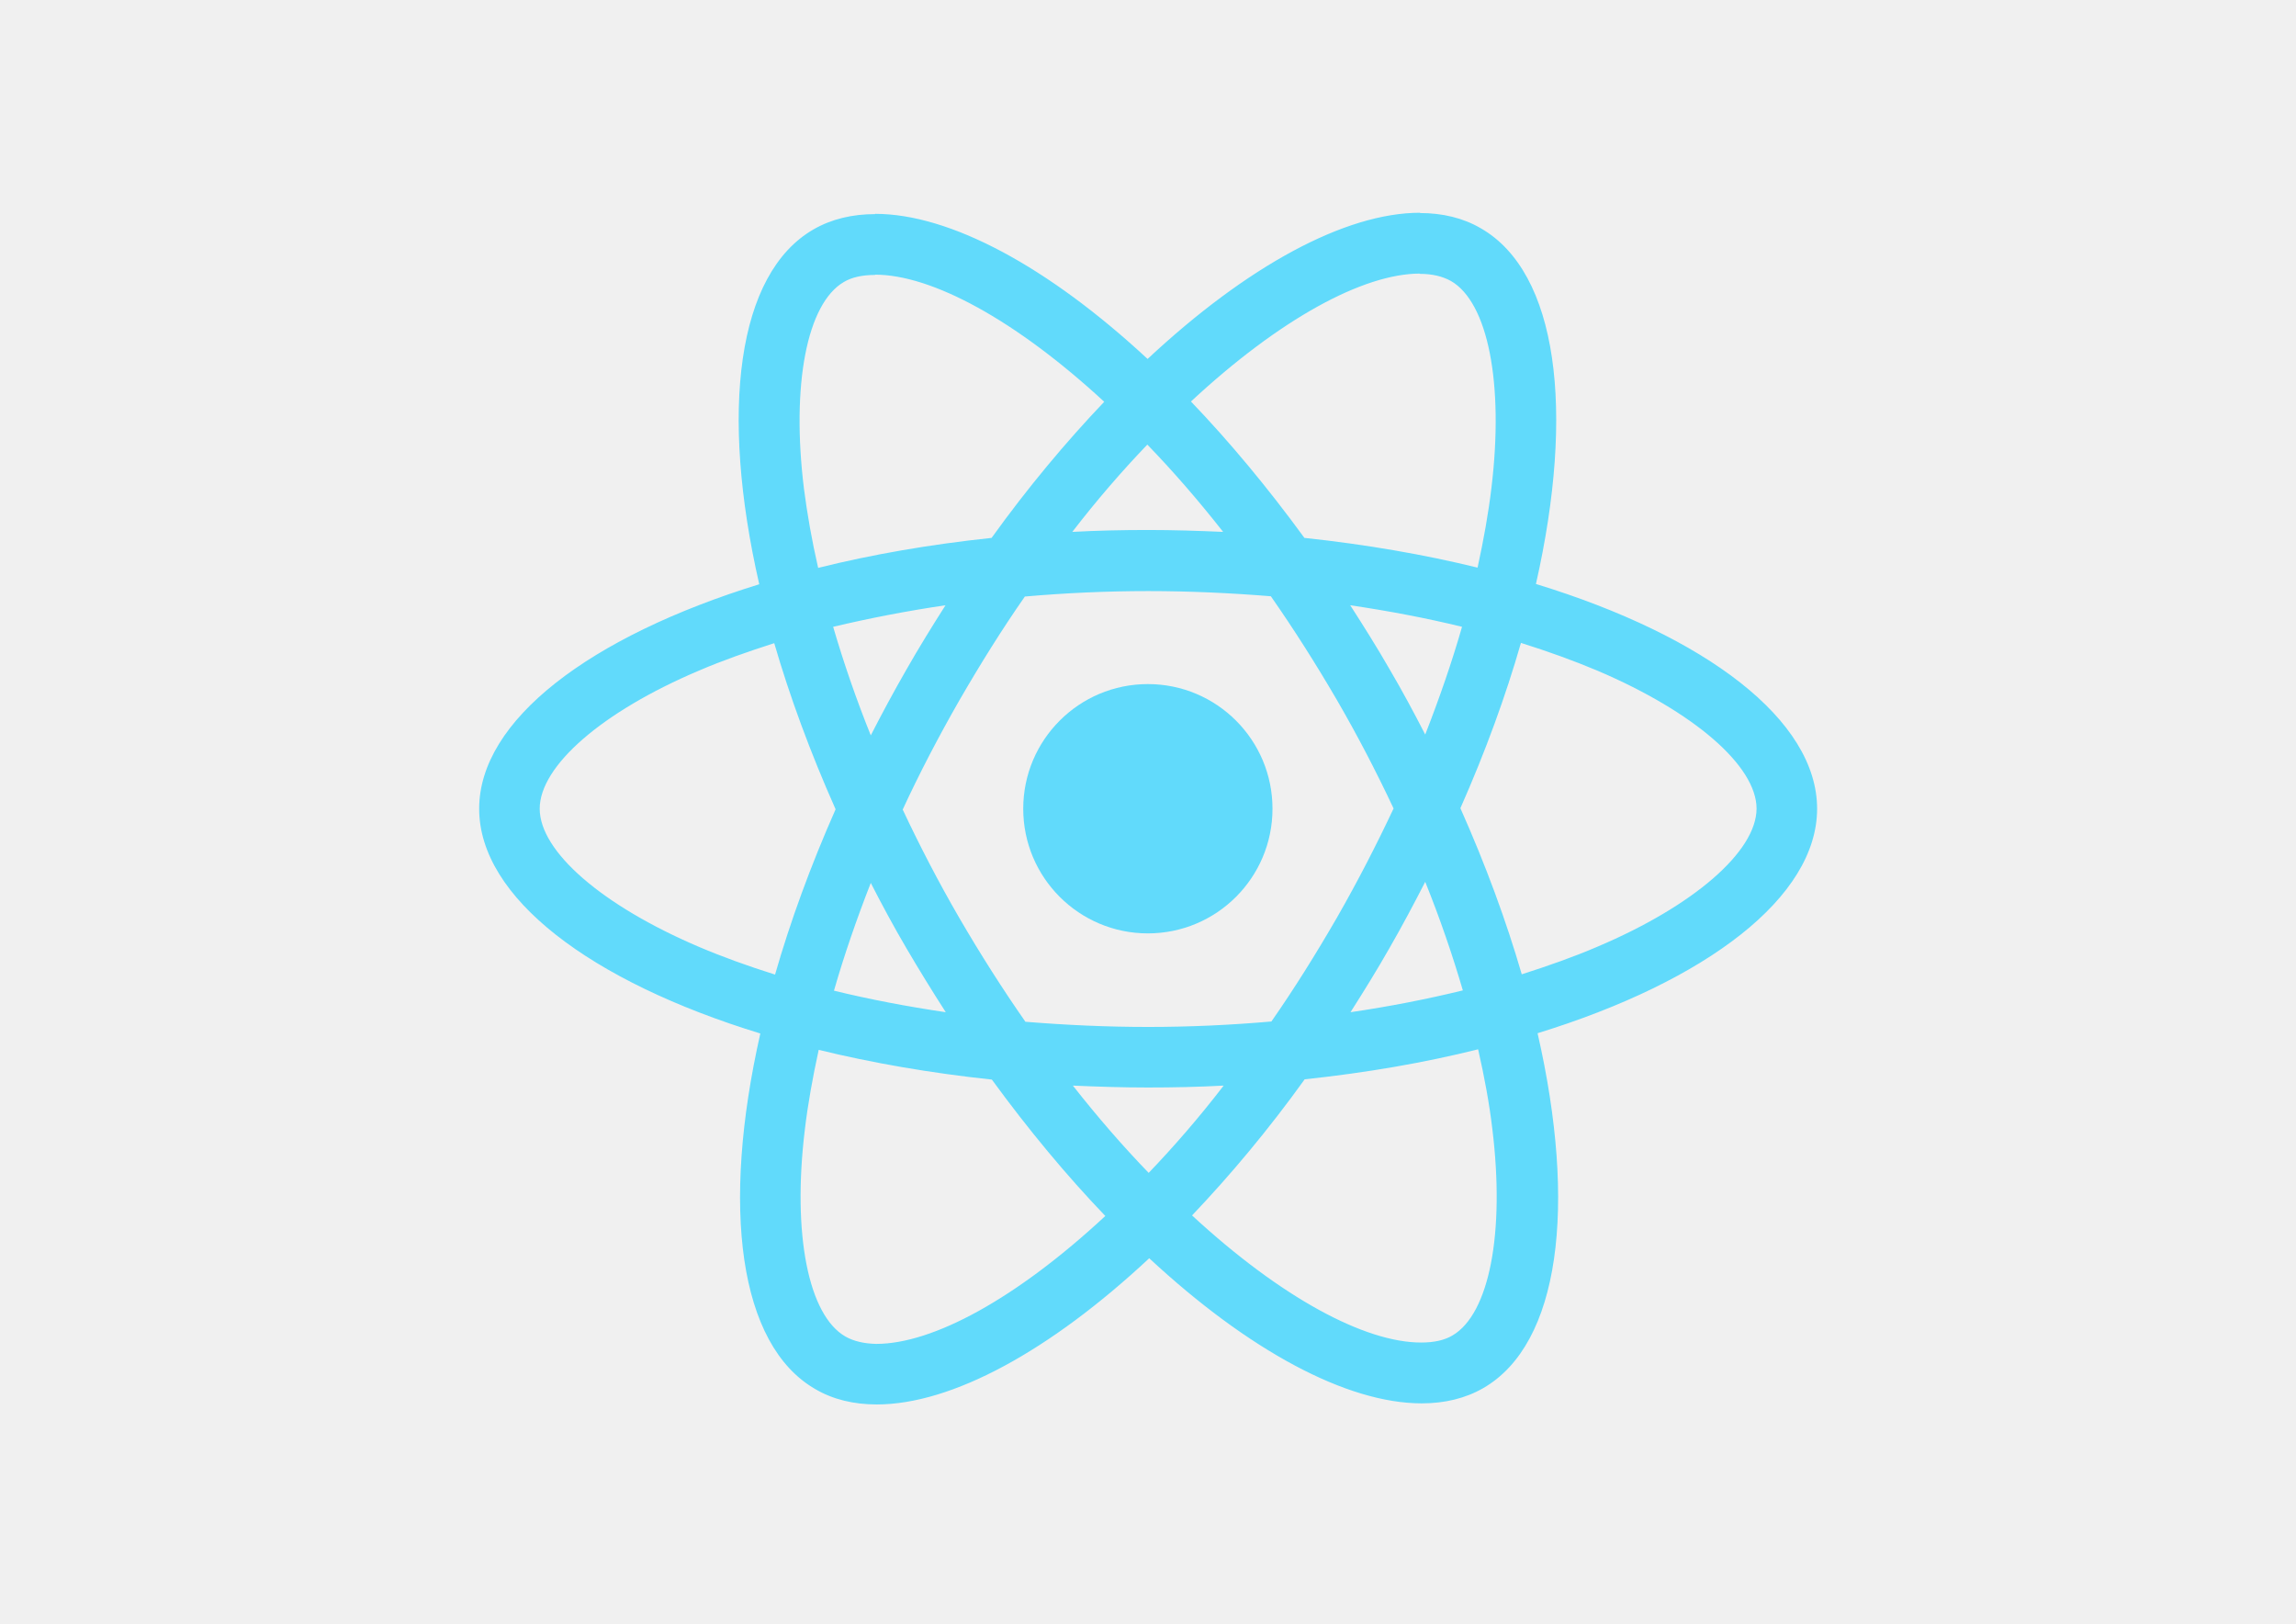
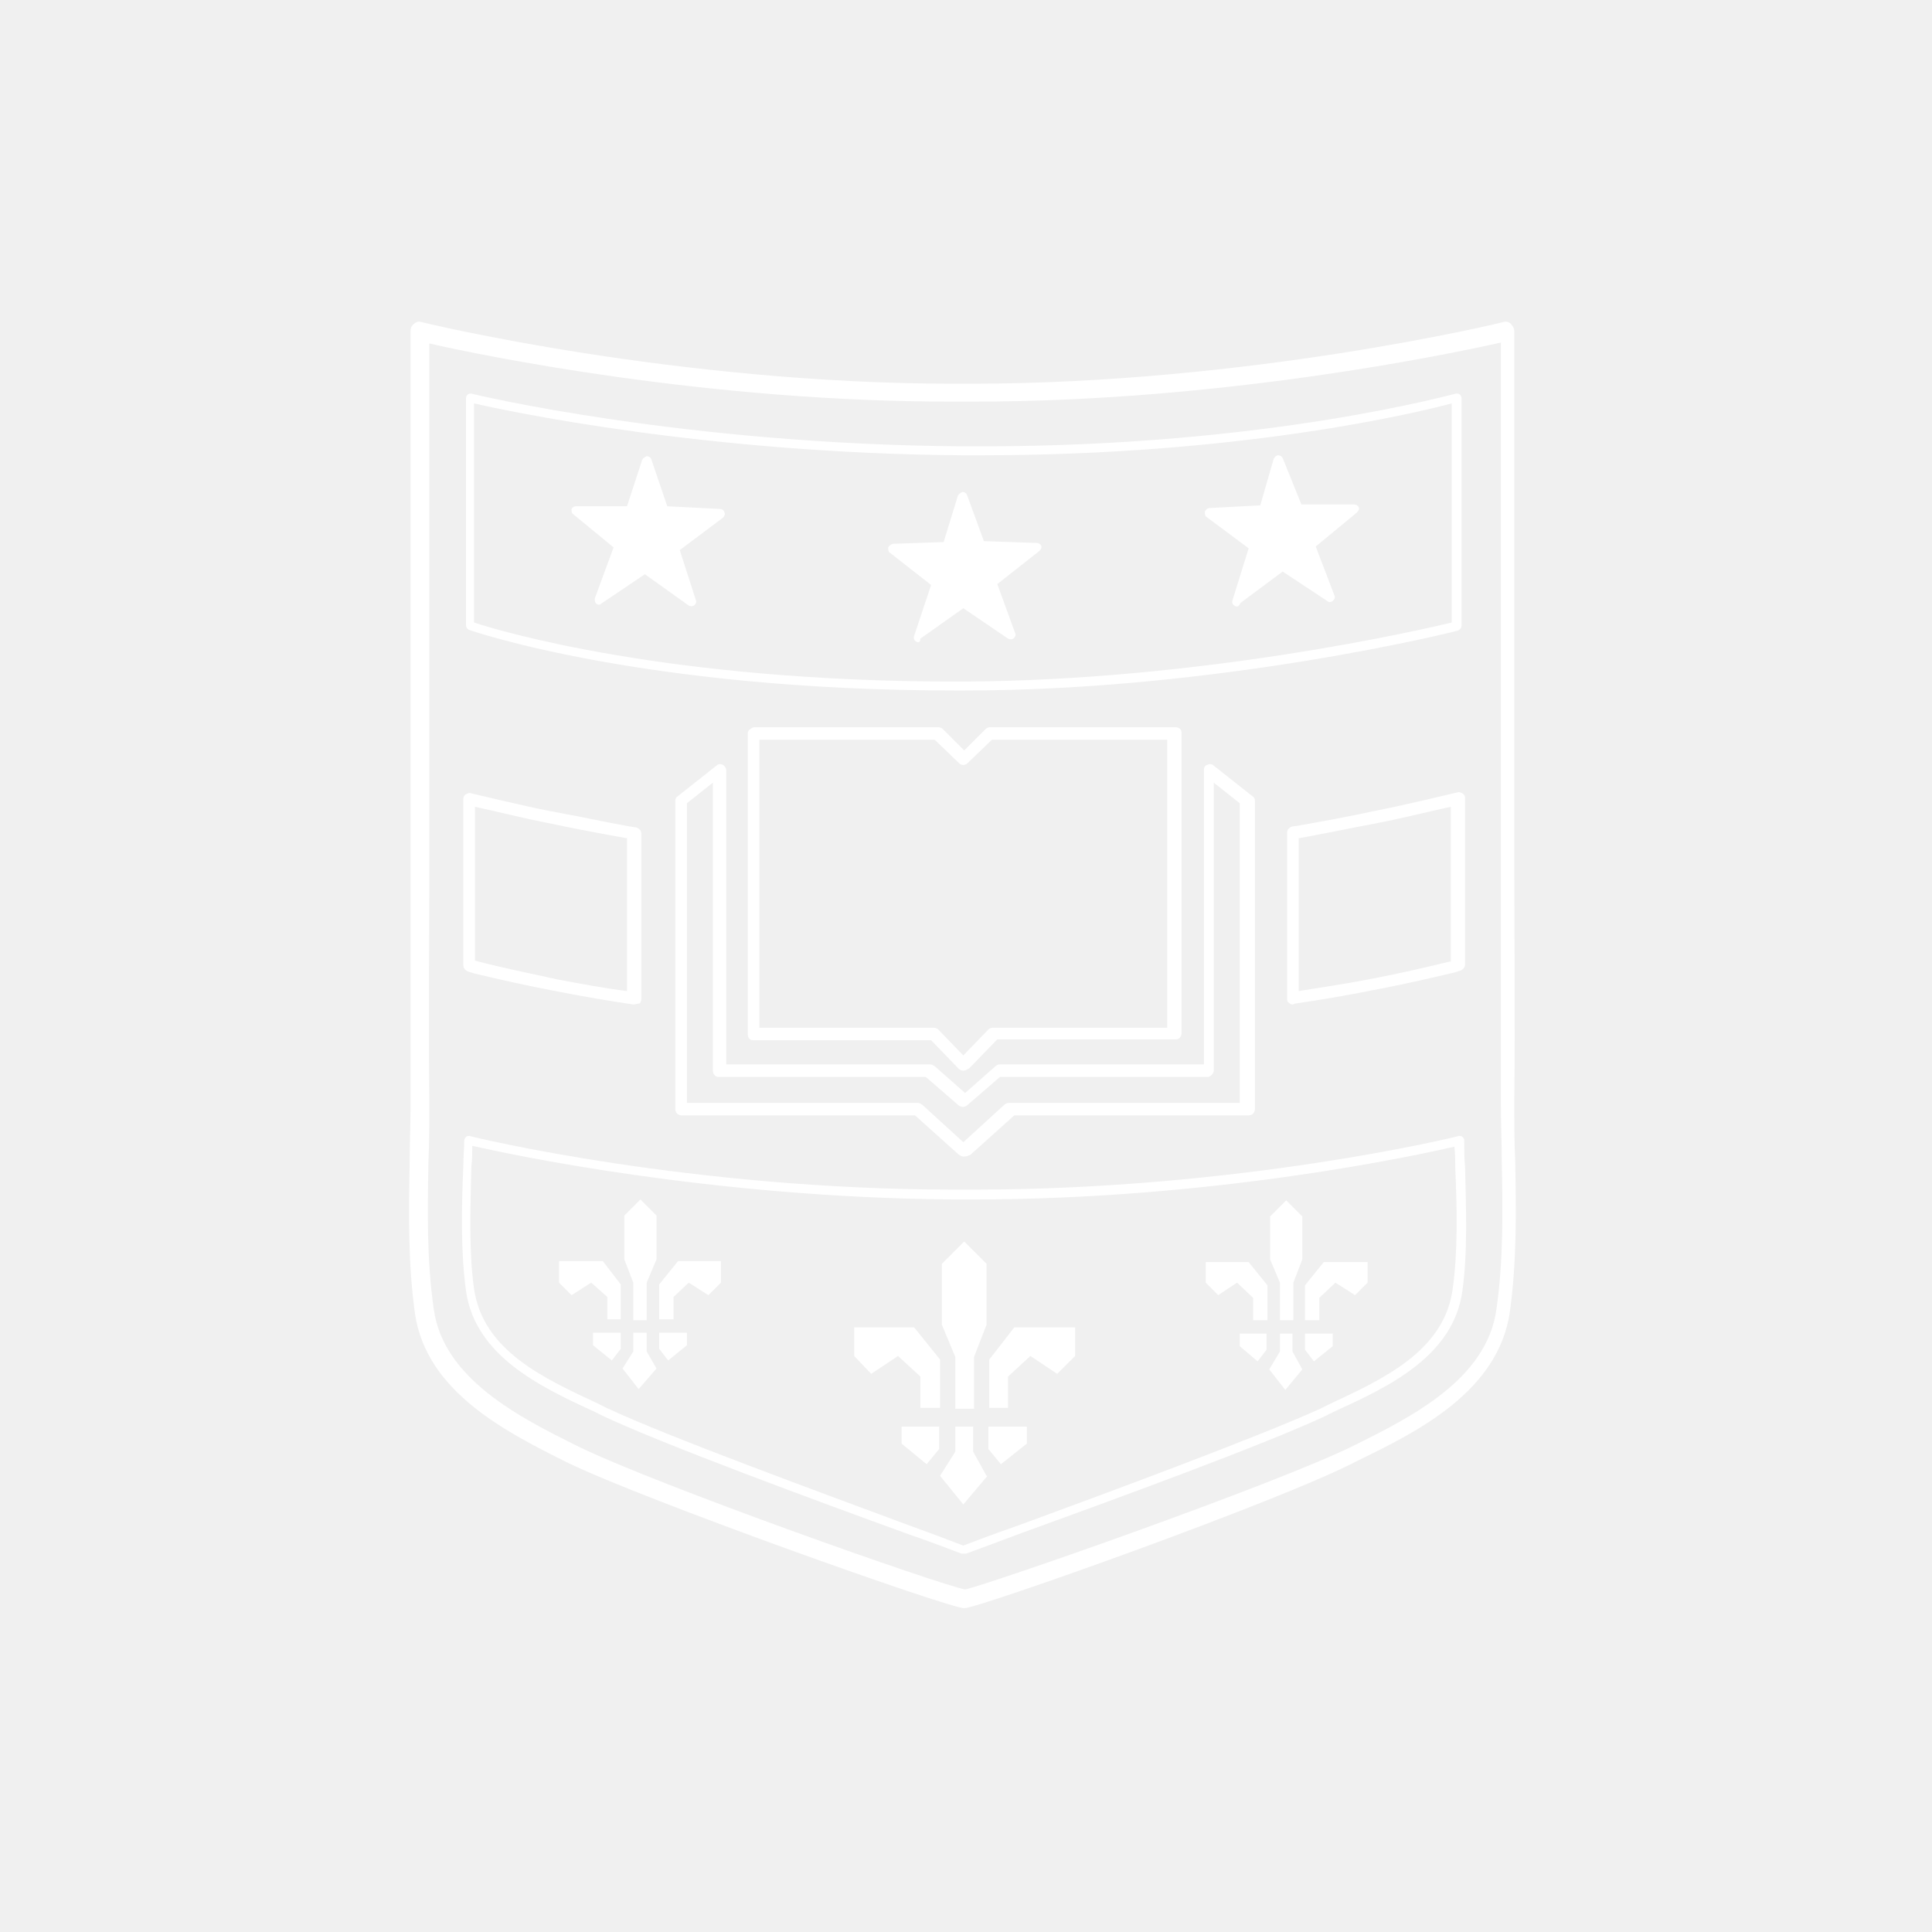
- <svg xmlns="http://www.w3.org/2000/svg" viewBox="0 0 841.9 595.3">
-   <g fill="#61DAFB">
-     <path d="M666.3 296.5c0-32.5-40.7-63.3-103.1-82.4 14.4-63.6 8-114.2-20.2-130.4-6.5-3.8-14.1-5.6-22.4-5.6v22.3c4.6 0 8.3.9 11.4 2.6 13.6 7.8 19.5 37.5 14.9 75.7-1.1 9.4-2.9 19.3-5.1 29.4-19.6-4.8-41-8.5-63.5-10.9-13.5-18.5-27.5-35.3-41.6-50 32.6-30.3 63.2-46.9 84-46.9V78c-27.5 0-63.5 19.6-99.9 53.6-36.4-33.8-72.4-53.2-99.9-53.2v22.3c20.7 0 51.4 16.5 84 46.6-14 14.7-28 31.4-41.3 49.9-22.6 2.4-44 6.1-63.6 11-2.3-10-4-19.7-5.2-29-4.7-38.2 1.1-67.9 14.6-75.8 3-1.8 6.9-2.6 11.5-2.6V78.5c-8.4 0-16 1.8-22.6 5.6-28.1 16.2-34.4 66.7-19.9 130.1-62.2 19.2-102.7 49.9-102.7 82.3 0 32.5 40.7 63.3 103.1 82.4-14.4 63.6-8 114.2 20.2 130.4 6.5 3.8 14.1 5.6 22.5 5.6 27.5 0 63.5-19.6 99.9-53.6 36.4 33.8 72.4 53.2 99.9 53.2 8.4 0 16-1.8 22.6-5.6 28.1-16.2 34.4-66.7 19.9-130.1 62-19.1 102.5-49.9 102.5-82.3zm-130.2-66.7c-3.7 12.9-8.3 26.2-13.5 39.5-4.1-8-8.4-16-13.1-24-4.6-8-9.5-15.8-14.4-23.4 14.2 2.1 27.9 4.7 41 7.9zm-45.8 106.5c-7.8 13.5-15.8 26.3-24.1 38.2-14.9 1.3-30 2-45.2 2-15.1 0-30.2-.7-45-1.9-8.3-11.9-16.4-24.6-24.2-38-7.6-13.1-14.5-26.4-20.8-39.8 6.2-13.4 13.2-26.8 20.7-39.9 7.8-13.5 15.8-26.3 24.1-38.2 14.9-1.3 30-2 45.2-2 15.1 0 30.2.7 45 1.9 8.3 11.9 16.4 24.6 24.2 38 7.6 13.1 14.5 26.4 20.8 39.8-6.3 13.4-13.2 26.8-20.7 39.9zm32.3-13c5.4 13.4 10 26.8 13.8 39.8-13.1 3.2-26.9 5.9-41.2 8 4.9-7.7 9.8-15.6 14.4-23.7 4.6-8 8.9-16.1 13-24.1zM421.2 430c-9.3-9.6-18.6-20.3-27.8-32 9 .4 18.2.7 27.5.7 9.4 0 18.7-.2 27.8-.7-9 11.7-18.3 22.4-27.5 32zm-74.4-58.9c-14.2-2.1-27.9-4.7-41-7.9 3.7-12.9 8.3-26.2 13.5-39.5 4.1 8 8.4 16 13.1 24 4.7 8 9.5 15.8 14.4 23.4zM420.7 163c9.3 9.6 18.6 20.3 27.8 32-9-.4-18.2-.7-27.5-.7-9.4 0-18.7.2-27.8.7 9-11.7 18.3-22.4 27.5-32zm-74 58.9c-4.9 7.7-9.8 15.6-14.4 23.7-4.6 8-8.9 16-13 24-5.4-13.4-10-26.8-13.8-39.8 13.1-3.1 26.9-5.8 41.2-7.9zm-90.5 125.2c-35.4-15.1-58.3-34.9-58.3-50.6 0-15.7 22.9-35.6 58.3-50.6 8.6-3.7 18-7 27.7-10.1 5.7 19.6 13.2 40 22.5 60.9-9.2 20.8-16.6 41.1-22.2 60.6-9.9-3.1-19.3-6.5-28-10.2zM310 490c-13.6-7.8-19.5-37.5-14.9-75.7 1.1-9.4 2.9-19.3 5.1-29.4 19.6 4.8 41 8.5 63.5 10.9 13.5 18.5 27.5 35.3 41.6 50-32.6 30.3-63.2 46.9-84 46.9-4.5-.1-8.3-1-11.3-2.7zm237.2-76.2c4.7 38.2-1.1 67.9-14.6 75.8-3 1.8-6.9 2.6-11.5 2.6-20.7 0-51.4-16.5-84-46.6 14-14.7 28-31.4 41.3-49.9 22.6-2.4 44-6.1 63.6-11 2.3 10.1 4.1 19.8 5.2 29.1zm38.5-66.7c-8.6 3.7-18 7-27.7 10.1-5.7-19.6-13.2-40-22.5-60.9 9.2-20.8 16.6-41.1 22.2-60.6 9.9 3.1 19.3 6.5 28.1 10.2 35.4 15.1 58.3 34.9 58.3 50.6-.1 15.7-23 35.6-58.4 50.6zM320.8 78.4z" />
-     <circle cx="420.9" cy="296.5" r="45.7" />
-     <path d="M520.5 78.1z" />
-   </g>
+ <svg xmlns="http://www.w3.org/2000/svg" xml:space="preserve" id="Layer_1" x="0" y="0" style="enable-background:new 0 0 216 216" version="1.1" viewBox="0 0 216 216">
+   <style>.st0{fill:#fff}</style>
+   <path d="M73.4 140.8v-4.9l-1.8-1.8-1.8 1.8v4.9l1 2.6v4.2h1.5v-4.2l1.1-2.6zM80.6 143.4V141h-4.8l-2.1 2.6v3.9h1.6V145l1.7-1.6 2.2 1.4 1.4-1.4zM62.5 143.4V141h4.9l2 2.6v3.9h-1.5V145l-1.8-1.6-2.2 1.4-1.4-1.4zM69.4 150.8V149h-3.1v1.4l2.1 1.7 1-1.3zM73.7 150.8V149h3.1v1.4l-2.1 1.7-1-1.3zM73.4 153l-1.1-1.9V149h-1.5v2.1l-1.2 1.9 1.8 2.3 2-2.3zM70.9 112.3h-.1c-2.7-.4-5.7-.9-8.7-1.5-3.2-.6-6.3-1.3-9.2-2-.2-.1-.4-.1-.6-.2-.3-.1-.5-.4-.5-.7V89.3c0-.2.1-.4.3-.5.2-.1.4-.2.6-.1 1.3.3 5.8 1.4 8.9 2 3.3.6 6 1.2 8.8 1.7l.7.1c.3.1.6.3.6.7v18.5c0 .2-.1.4-.2.5-.3 0-.5.1-.6.1zm-17.8-4.9c.1 0 .1 0 0 0 3 .8 6.1 1.4 9.2 2.1 2.7.5 5.3 1 7.8 1.3V93.7H70c-2.8-.5-5.5-1-8.8-1.7-2.6-.5-6.2-1.4-8.1-1.8v17.2zM144.5 112.3c-.2 0-.3-.1-.4-.2-.2-.1-.2-.3-.2-.5V93.1c0-.3.2-.6.6-.7l.7-.1c2.8-.5 5.6-1 8.8-1.7 3.1-.6 7.6-1.7 8.9-2 .2-.1.4 0 .6.1.2.1.3.3.3.5v18.6c0 .3-.2.6-.5.7l-.6.2c-2.9.7-6 1.4-9.2 2-3 .6-5.9 1.1-8.7 1.5-.2.1-.3.1-.3.1zm.7-18.6v17.1c2.5-.4 5.2-.8 7.8-1.3 3.2-.6 6.2-1.3 9.1-2h.1V90.2c-1.9.4-5.5 1.3-8.1 1.8-3.2.6-6 1.2-8.8 1.7h-.1zM106.9 77.2c-34.9 0-54.3-6.7-54.5-6.8-.2-.1-.3-.3-.3-.5V44.5c0-.2.1-.3.2-.4.1-.1.3-.1.4-.1.2.1 23.8 5.7 55 5.9h2.1c32.1 0 52.8-5.9 53-5.9.1 0 .3 0 .4.1.1.1.2.2.2.4V70c0 .2-.2.4-.4.5-.3.1-26.7 6.7-55.3 6.7h-.8zM53 69.6c2.7.9 21.6 6.6 53.8 6.6h.8c26.7-.1 51.4-5.8 54.7-6.6V45.1c-3.7 1-23.5 5.8-52.6 5.8h-2.1C79.1 50.7 56.9 46 53 45.1v24.5zM107.7 119.7c-.2 0-.4-.1-.5-.2l-3.1-3.2H84.2c-.4 0-.6-.3-.6-.7V82c0-.2.1-.4.3-.5.1-.1.3-.2.5-.2h20.5c.2 0 .4.1.5.2l2.4 2.4 2.4-2.4c.1-.1.3-.2.5-.2h20.6c.2 0 .3 0 .5.1s.3.3.3.5v33.6c0 .4-.3.7-.6.7h-20l-3.1 3.2c-.3.2-.5.3-.7.3zm-22.8-4.8h19.5c.2 0 .4.1.5.2l2.8 2.9 2.8-2.9c.1-.1.3-.2.5-.2h19.5V82.7h-19.6l-2.7 2.6c-.3.3-.7.3-1 0l-2.7-2.6H84.9v32.2z" class="st0" />
+   <path d="M107.7 129.3c-.2 0-.3-.1-.5-.2l-4.9-4.4H76.2c-.4 0-.7-.3-.7-.7V89.5c0-.2.1-.4.3-.5l4.3-3.4c.2-.2.5-.2.7-.1.2.1.4.4.4.6V119H104c.2 0 .3.1.5.2l3.4 3 3.4-3c.1-.1.3-.2.5-.2h22.8V86.1c0-.3.1-.5.4-.6.2-.1.5-.1.7.1L140 89c.2.1.3.3.3.5V124c0 .4-.3.7-.7.7h-26.2l-4.9 4.4c-.4.2-.6.2-.8.2zm-30.9-6h25.8c.2 0 .3.1.5.2l4.6 4.2 4.6-4.2c.1-.1.3-.2.5-.2h25.8V89.8l-2.9-2.3v32.2c0 .3-.3.6-.6.7h-23.3l-3.7 3.2c-.3.2-.6.2-.9 0l-3.7-3.2H80.3c-.3 0-.6-.3-.6-.7V87.5l-2.9 2.3v33.5z" class="st0" />
+   <path d="M107.8 179.8c-.1 0-.1 0 0 0-.1 0-.1 0 0 0-1.7 0-35.8-12.1-44.4-16.3-6.6-3.3-15.7-7.8-17-16.6-.8-5.8-.7-11.2-.6-17 0-2.1.1-4.2.1-6.3V37c0-.3.1-.6.4-.8.2-.2.5-.3.8-.2.3.1 28.5 6.9 59.6 6.9h1.8c31.1 0 59.3-6.8 59.6-6.9.3-.1.6 0 .8.2.2.2.4.5.4.8V95.1c0 9.1.1 18.6 0 28.3 0 2.1 0 4.3.1 6.3.1 5.7.2 11.2-.6 17-1.3 8.9-10.4 13.4-17 16.6-8.3 4.4-42.4 16.5-44 16.5zM48 38.4V95.3c0 9.2-.1 18.7 0 28.2 0 2.1 0 4.3-.1 6.3-.1 5.7-.2 11 .6 16.6 1.1 7.8 9.7 12.1 15.9 15.2 8.9 4.4 41 15.7 43.5 16.1 2.5-.5 34.6-11.7 43.5-16.1 6.2-3.1 14.8-7.3 15.9-15.2.8-5.6.7-11 .6-16.6 0-2.1-.1-4.2-.1-6.3V38.3c-5.8 1.3-31.2 6.6-58.9 6.6h-1.8c-27.9.1-53.4-5.2-59.1-6.5z" class="st0" />
+   <path d="M107.7 173.7h-.2c-1.3-.5-3.4-1.3-6-2.2-10.2-3.7-27.3-10-34.1-13.2l-1-.5c-5.9-2.7-13.3-6.2-14.3-13.5-.6-4.3-.5-9.4-.3-13.9 0-1 .1-2 .1-2.9 0-.1.1-.3.2-.4.1-.1.3-.1.4-.1.2.1 24.6 6 54.2 6h2.2c29.6 0 54-5.9 54.2-6 .1 0 .3 0 .4.1.1.1.2.2.2.4 0 1 0 2 .1 3 .1 4.5.3 9.5-.3 13.8-1 7.4-8.4 10.8-14.3 13.5l-1 .5c-6.8 3.2-23.8 9.4-34 13.1-2.7 1-4.8 1.8-6.2 2.3h-.3zm-54.9-45.6c0 .8 0 1.5-.1 2.3-.1 4.4-.3 9.5.3 13.7 1 6.9 7.8 10 13.8 12.8l1 .5c6.8 3.2 23.8 9.4 34 13.2 2.5.9 4.6 1.7 5.9 2.2 1.3-.5 3.4-1.3 6-2.2 10.1-3.7 27.1-10 33.9-13.1l1-.5c6-2.8 12.8-5.9 13.8-12.8.6-4.2.5-9.2.3-13.6 0-.8 0-1.6-.1-2.4-3.9.9-26.7 5.9-53.8 5.9h-2.2c-27.2-.2-49.9-5.1-53.8-6zM138.3 67.8c-.1 0-.2 0-.3-.1-.2-.1-.3-.4-.2-.6l1.8-5.8-4.7-3.5c-.2-.1-.2-.4-.2-.6.1-.2.3-.4.5-.4l5.7-.3 1.5-5.2c.1-.2.3-.4.5-.4s.4.1.5.3l2.1 5.2h5.9c.2 0 .4.1.5.3.1.2 0 .4-.2.6l-4.6 3.8 2.1 5.5c.1.2 0 .4-.2.6-.2.1-.4.2-.6 0l-5-3.3-4.7 3.5c-.2.4-.3.4-.4.4zM102.7 71.8c-.1 0-.2 0-.3-.1-.2-.1-.3-.4-.2-.6l1.9-5.7-4.6-3.6c-.2-.1-.2-.4-.2-.6.1-.2.3-.3.5-.4l5.7-.2 1.6-5.2c.1-.2.3-.3.5-.4.2 0 .4.1.5.3l1.9 5.2 5.9.2c.2 0 .4.1.5.3.1.2 0 .4-.2.6l-4.7 3.7 2 5.5c.1.2 0 .4-.2.6-.2.1-.4.1-.6 0l-5-3.4-4.8 3.4c0 .3-.1.4-.2.4zM67 67.6c-.1 0-.2 0-.3-.1-.2-.1-.2-.4-.2-.6l2.1-5.7-4.5-3.7c-.2-.1-.2-.4-.2-.6.1-.2.3-.3.5-.3h5.7l1.7-5.2c.1-.2.3-.3.5-.4.2 0 .4.1.5.3l1.8 5.3 5.9.3c.2 0 .4.1.5.4.1.2 0 .4-.2.6L76 61.5l1.8 5.6c.1.2 0 .4-.2.6-.2.1-.4.1-.6 0l-4.9-3.5-4.9 3.3s-.1.1-.2.1z" class="st0" />
+   <path d="M110.3 148.1v-6.8l-2.5-2.5-2.5 2.5v6.8l1.5 3.6v5.8h2.1v-5.8l1.4-3.6zM120.2 151.6v-3.2h-6.8l-2.8 3.6v5.4h2.1v-3.5l2.5-2.3 3 2 2-2zM95.5 151.6v-3.2h6.7l2.9 3.6v5.4h-2.2v-3.5l-2.5-2.3-3 2-1.9-2zM105 162v-2.5h-4.2v1.9l2.8 2.3 1.4-1.7zM110.5 162v-2.5h4.3v1.9l-2.9 2.3-1.4-1.7zM110.3 165l-1.5-2.7v-2.8h-2v2.8l-1.7 2.7 2.6 3.2 2.7-3.2zM145.6 140.8V136l-1.8-1.8-1.8 1.8v4.8l1.1 2.6v4.2h1.5v-4.2l1-2.6zM152.9 143.4v-2.3H148l-2.1 2.6v3.9h1.6v-2.5l1.8-1.7 2.2 1.4 1.4-1.4zM134.8 143.4v-2.3h4.8l2.1 2.6v3.9h-1.6v-2.5l-1.8-1.7-2.1 1.4-1.4-1.4zM141.6 150.9v-1.8h-3v1.4l2 1.7 1-1.3zM145.9 150.9v-1.8h3.1v1.4l-2.1 1.7-1-1.3zM145.6 153.1l-1.1-2v-2h-1.4v2l-1.2 2 1.8 2.3 1.9-2.3z" class="st0" />
</svg>
